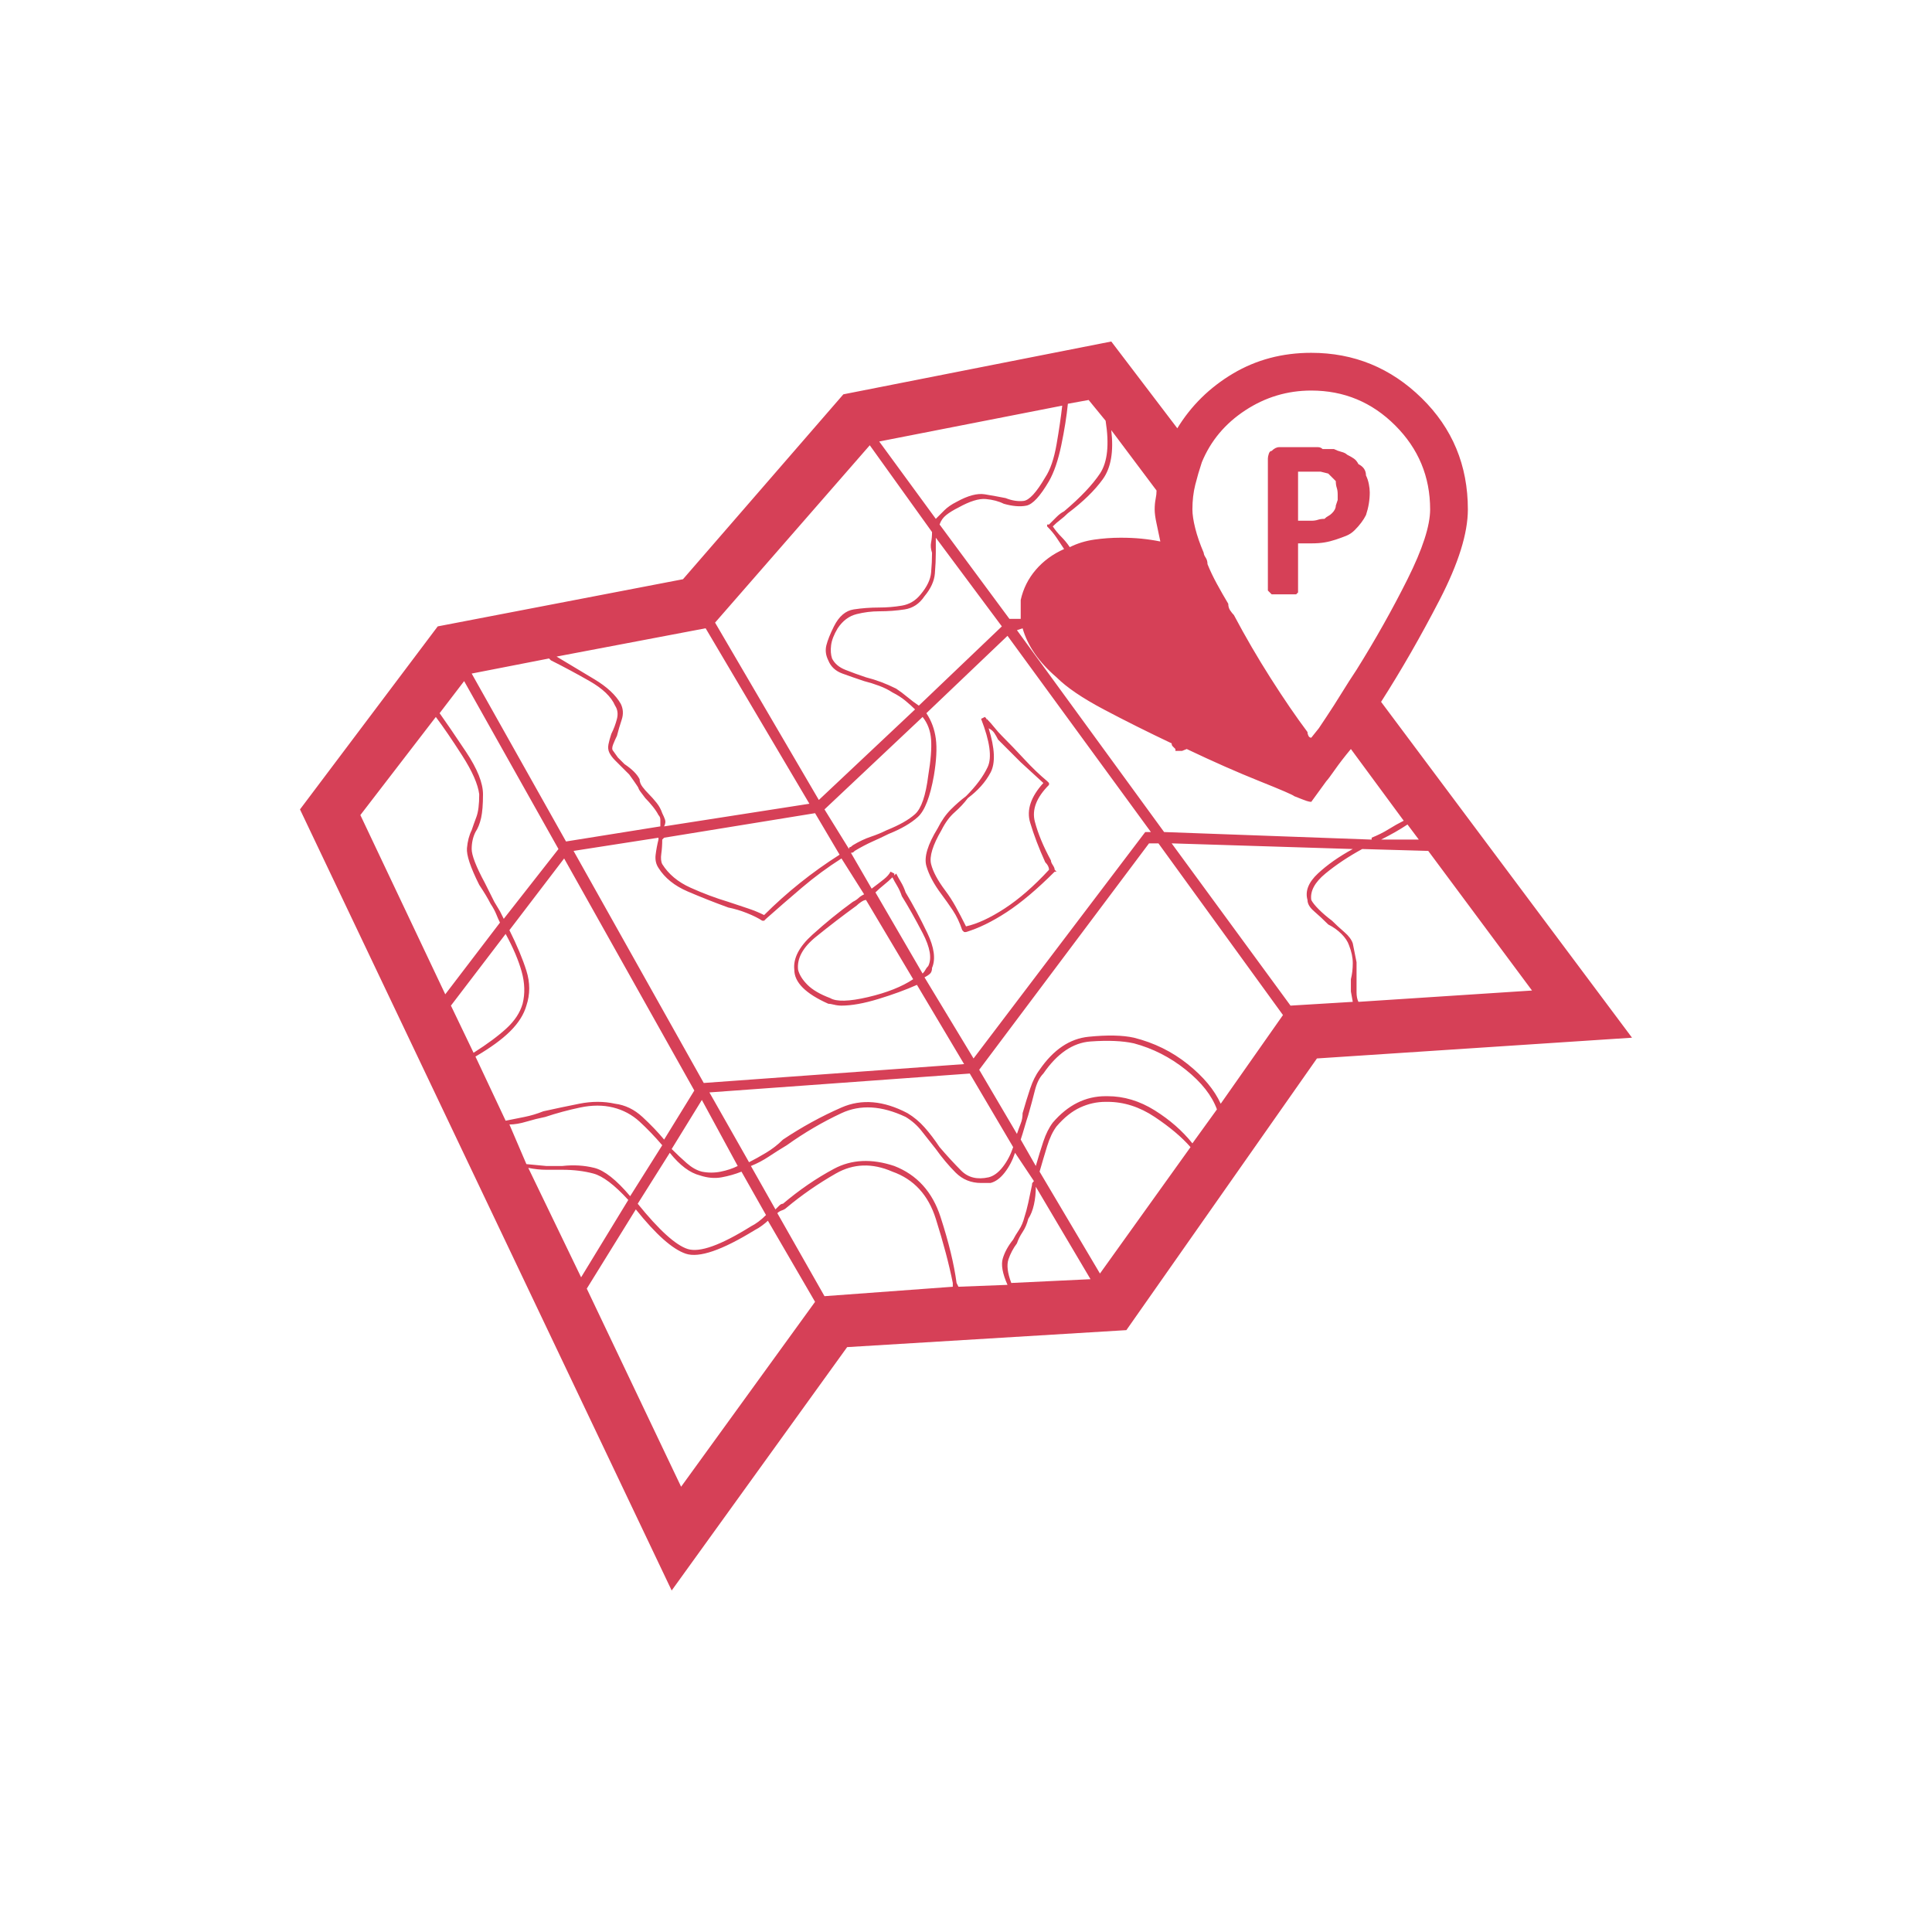
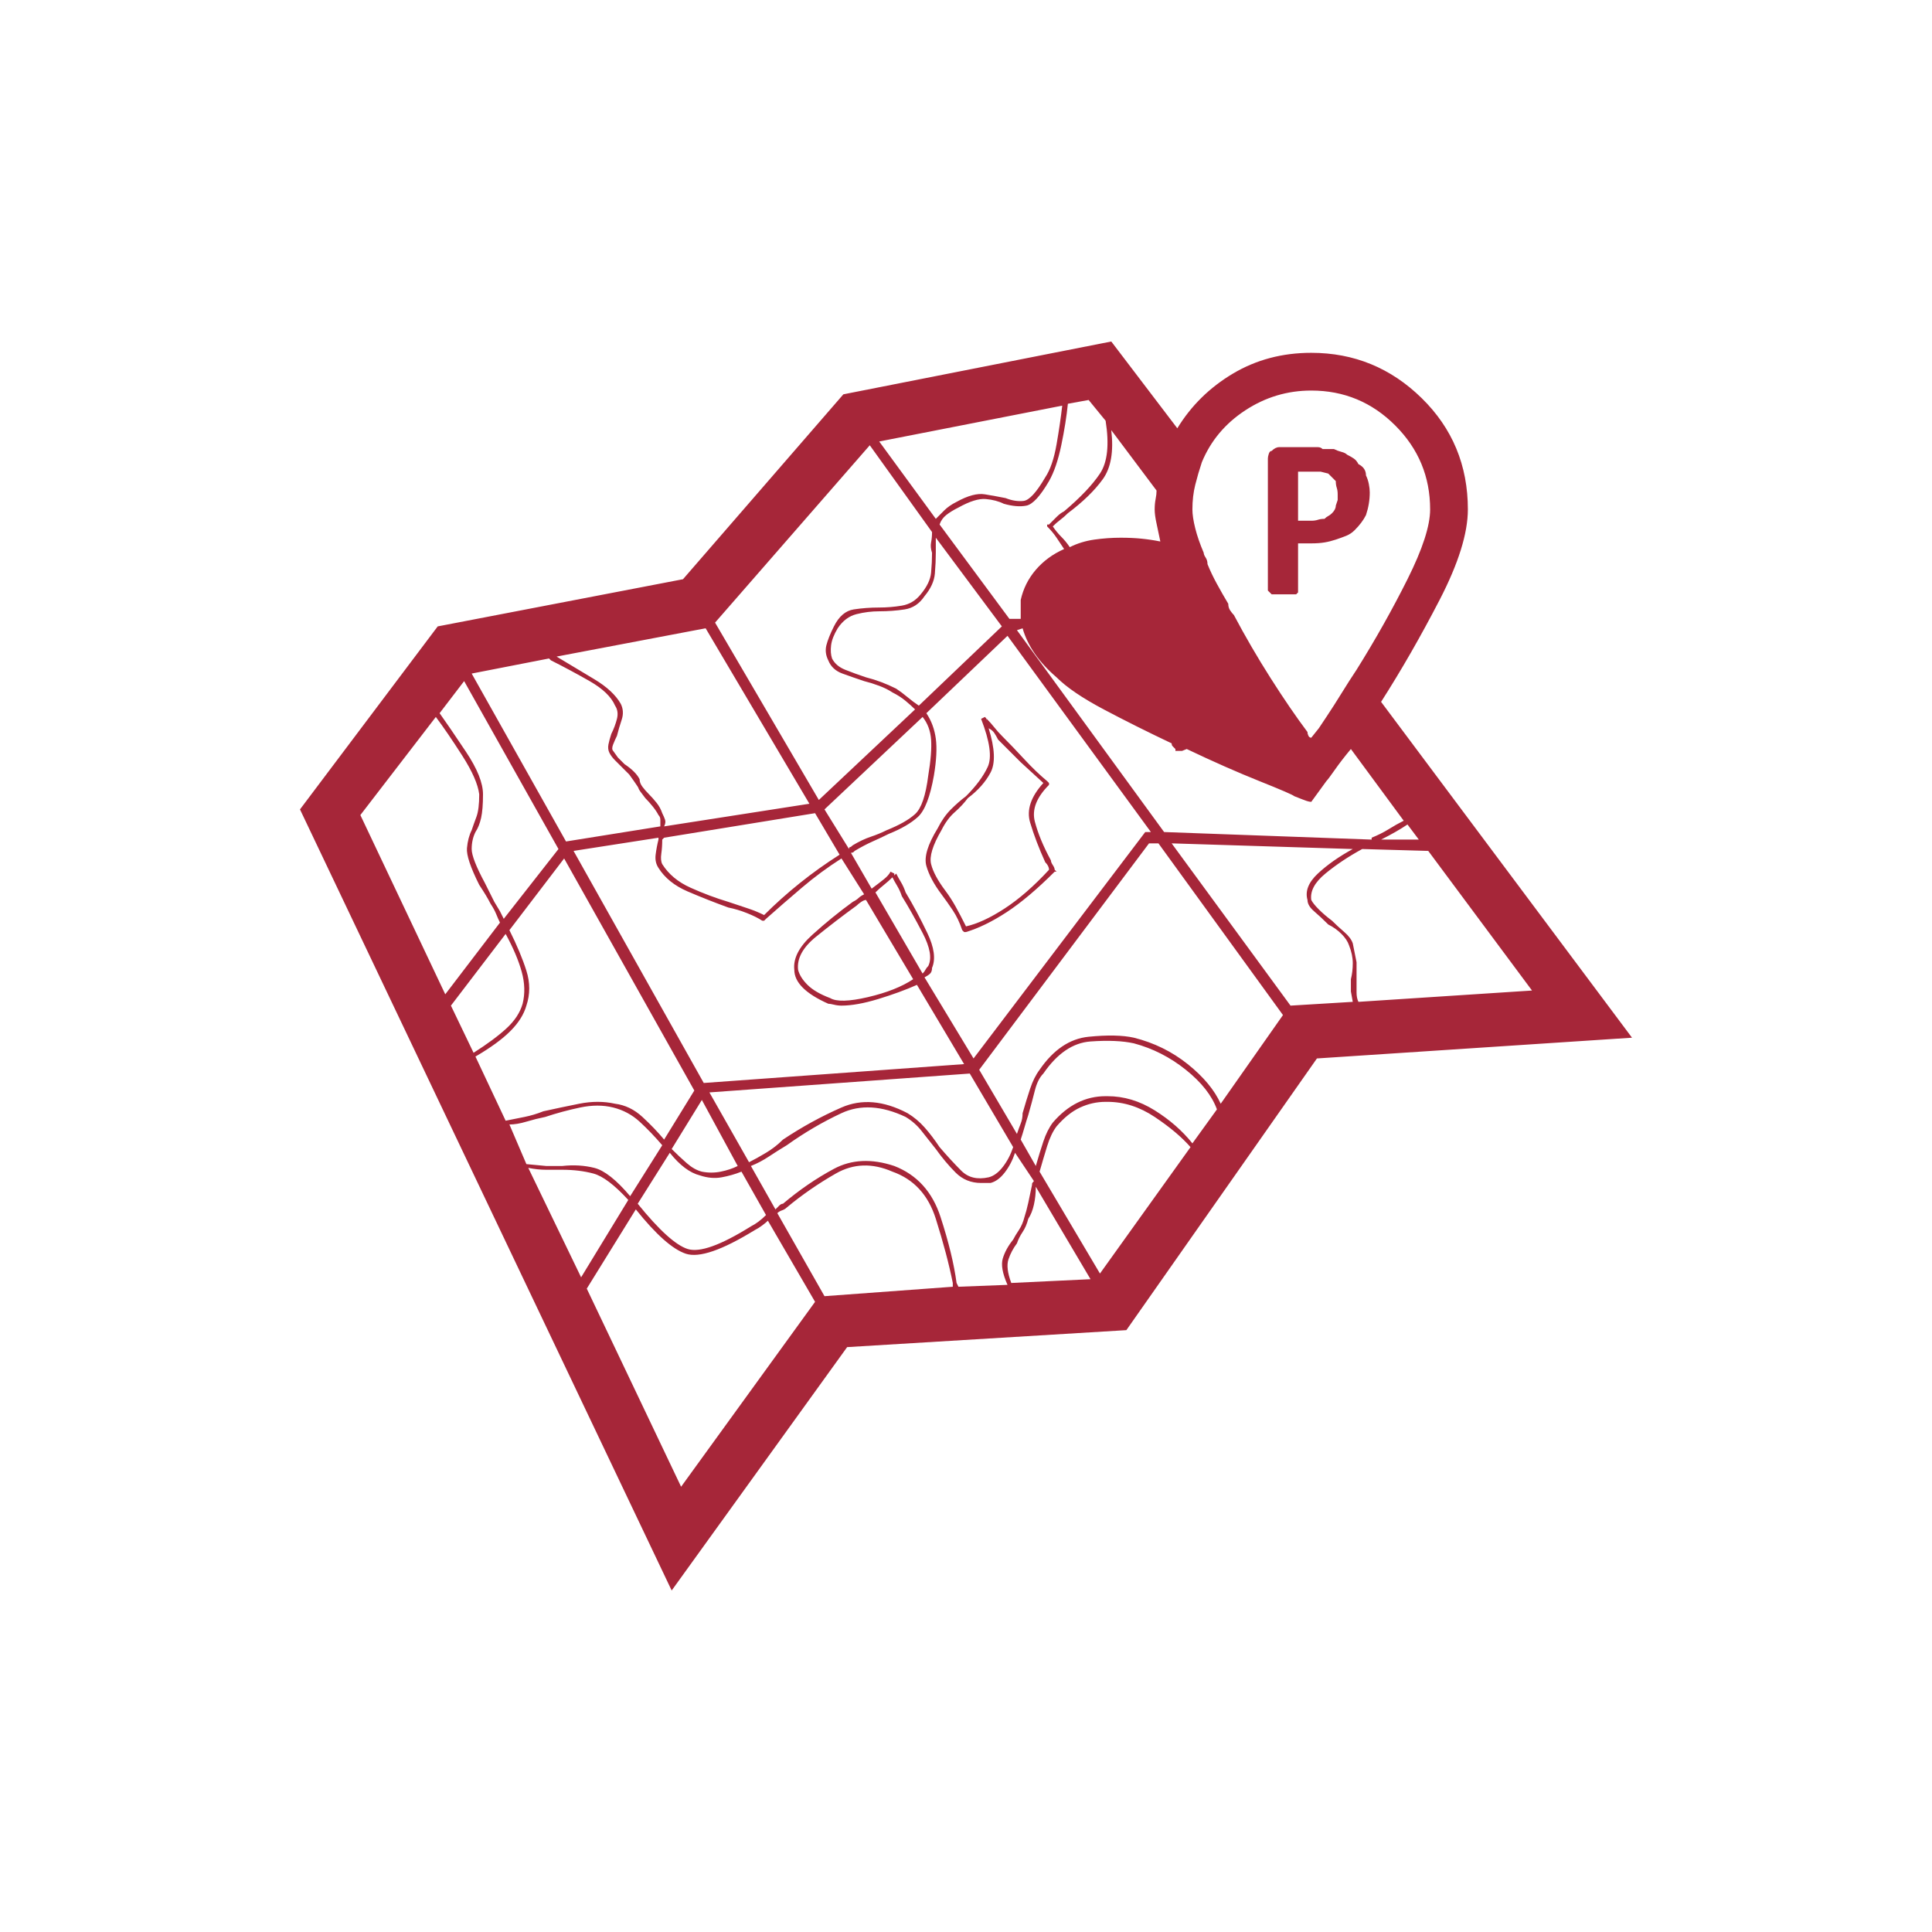
<svg xmlns="http://www.w3.org/2000/svg" version="1.1" viewBox="0 0 1024 1024">
  <g transform="matrix(1 0 0 -1 0 960)">
-     <path fill="#d64057" d="M732 588q16 25 31 54t15 48q0 35 -24.5 59t-58.5 24q-23 0 -41.5 -11t-29.5 -29l-35 46l-142 -28l-85 -98l-130 -25l-73 -97l197 -414l93 129l148 9l101 144l167 11l-133 178v0zM719 441v9t-2 10q-1 3 -4.5 6t-6.5 6q-4 3 -7 6t-4 5q-1 7 7.5 14t19.5 13l35 -1l55 -74 l-92 -6q-1 2 -1 5v7v0zM752 515h-20q4 2 7.5 4t6.5 4zM744 525q-4 -2 -8 -4.5t-9 -4.5v-0.5v-0.5l-110 4l-78 107l3 1q2 -7 6.5 -13.5t11.5 -12.5q8 -8 25 -17t36 -18q0 -1 0.5 -1.5l1.5 -1.5v-1h1h2.5t2.5 1q21 -10 38.5 -17t18.5 -8q5 -2 6.5 -2.5t2.5 -0.5v0l8 11 q1 1 4.5 6t8.5 11l28 -38v0zM534 279l-26 -1l-0.5 1l-0.5 1q-2 15 -8.5 35t-24.5 27q-18 6 -32 -1.5t-27 -18.5q-1 0 -2 -1l-2 -2l-13 23q5 2 9.5 5t9.5 6q14 10 29 17t34 -2q5 -3 8.5 -7.5t7.5 -9.5q5 -7 10.5 -12.5t13.5 -5.5h2h3q4 1 7.5 5.5t5.5 10.5l10 -15 q-1 -1 -1 -1.5v-0.5q-1 -5 -2 -9.5t-2 -7.5q-1 -4 -3 -7t-3 -5q-4 -5 -5.5 -10t2.5 -14v0zM496 667v4v4l35 -47l-44 -42q-3 2 -6 4.5t-6 4.5q-4 2 -8 3.5t-8 2.5q-6 2 -11 4t-7 6q-1 3 -0.5 7t3.5 9q4 6 10 7.5t12 1.5q7 0 13.5 1t10.5 7q5 6 5.5 12t0.5 11v0zM445 507 q-11 -7 -21 -15t-19 -17q-4 2 -8.5 3.5l-10.5 3.5q-10 3 -20 7.5t-15 12.5q-1 2 -0.5 5.5t0.5 7.5l0.5 0.5l0.5 0.5l80 13zM437 531l52 49q4 -5 4.5 -12t-1.5 -19q-2 -16 -7 -20.5t-15 -8.5q-4 -2 -8.5 -3.5t-9.5 -4.5q-1 -1 -1.5 -1t-0.5 -1l-13 21v0zM349 500 q5 -8 15.5 -12.5t21.5 -8.5q5 -1 10 -3t8 -4h1l1 1q9 8 19 16.5t21 15.5l12 -19q-2 -1 -3 -2t-3 -2q-11 -8 -21.5 -17.5t-9.5 -18.5q0 -5 4.5 -9.5t13.5 -8.5q1 0 3 -0.5t4 -0.5q8 0 19.5 3.5t20.5 7.5l25 -42l-138 -10l-69 123l45 7v-0.5v-0.5q-1 -4 -1.5 -8t1.5 -7v0z M484 441q-9 -6 -24 -9.5t-20 -0.5q-8 3 -12 7t-5 8q-1 9 9.5 17.5t21.5 16.5q1 1 2.5 2t2.5 1zM464 487q2 2 4.5 4t4.5 4q1 -2 2.5 -4.5t2.5 -5.5q5 -8 11 -19.5t3 -17.5q-1 -1 -1.5 -2t-1.5 -2l-25 43v0zM391 342q-4 -2 -9 -3t-10 0q-4 1 -8 4.5t-8 7.5l16 26l19 -35v0z M355 349q4 -5 8 -8t8 -4q6 -2 11.5 -1t10.5 3l13 -23q-2 -2 -4 -3.5t-4 -2.5q-24 -15 -33.5 -12t-26.5 24v0l17 27v0zM524 336q-9 -2 -14.5 3.5t-11.5 12.5q-4 6 -8 10.5t-9 7.5q-19 10 -35 3t-31 -17q-4 -4 -9 -7t-9 -5l-21 37l138 10l23 -39q-2 -6 -5.5 -10.5t-7.5 -5.5v0 zM490 442q2 1 3 2t1 3q3 7 -2.5 18.5t-11.5 21.5q-1 3 -2.5 5.5t-2.5 4.5l-1 -1v0.5v0.5l-2 1q-1 -2 -3.5 -4t-6.5 -5l-11 19q1 0 1.5 0.5l0.5 0.5q5 3 9.5 5t8.5 4q10 4 15.5 9t8.5 22q2 12 1 19.5t-5 13.5l43 41l76 -104h-3l-91 -120l-26 43v0zM632 690q0 7 1.5 13t3.5 12 q7 17 23 27.5t35 10.5q26 0 44.5 -18.5t18.5 -44.5q0 -13 -12 -37t-27 -48q-4 -6 -8 -12.5t-8 -12.5l-4 -6t-4 -5q-1 0 -1.5 1t-0.5 2q-9 12 -19.5 28.5t-19.5 33.5q-1 1 -2 2.5t-1 3.5q-3 5 -6 10.5t-5 10.5q0 2 -1 3.5t-1 2.5q-3 7 -4.5 13t-1.5 10zM613 700 q0 -2 -0.5 -4.5t-0.5 -5.5t1 -7.5t2 -9.5q-5 1 -10 1.5t-11 0.5q-7 0 -14 -1t-13 -4q-2 3 -4.5 5.5t-4.5 5.5q2 2 4 3.5t4 3.5q12 9 18.5 18t4.5 26l24 -32v0zM586 737q3 -19 -3 -28t-19 -20q-2 -1 -4 -3l-4 -4h-1v-1q3 -3 5 -6l4 -6q-9 -4 -15 -11t-8 -16v-4.5v-5.5h-6v0 l-37 50q1 3 3.5 5t6.5 4q9 5 14.5 4.5t9.5 -2.5q7 -2 12 -1t12 13q4 7 6.5 19t3.5 22l11 2l9 -11v0zM563 745q-1 -9 -3 -20.5t-6 -17.5q-7 -12 -11.5 -12.5t-9.5 1.5q-5 1 -11 2t-15 -4q-4 -2 -6.5 -4.5l-4.5 -4.5l-30 41l97 19v0zM461 724l33 -46q0 -3 -0.5 -5.5t0.5 -5.5 q0 -5 -0.5 -10.5t-5.5 -11.5q-4 -5 -10 -6t-12 -1q-7 0 -13.5 -1t-10.5 -9q-3 -6 -4 -10t1 -8q2 -5 7.5 -7t11.5 -4q4 -1 8 -2.5t7 -3.5q4 -2 7 -4.5t5 -4.5l-51 -48l-55 94zM374 627l55 -93l-77 -12q1 2 0.5 3.5t-1.5 3.5q-1 3 -3 5.5t-4 4.5t-3.5 4t-1.5 4q-1 2 -3 4t-5 4 l-3.5 3.5t-2.5 3.5q-1 1 0 3.5t2 4.5q1 4 2.5 8.5t-0.5 8.5q-4 7 -14 13l-20 12l79 15v0zM291 611l0.5 -0.5l0.5 -0.5q10 -5 20.5 -11t13.5 -13q2 -3 1 -7t-3 -8q-1 -3 -1.5 -5.5t0.5 -4.5t3 -4l4 -4l3.5 -3.5t2.5 -3.5t2.5 -4t3.5 -5q2 -2 4 -4.5t3 -4.5q1 -1 1 -2.5v-3.5 l-50 -8l-50 89l41 8v0zM246 599l50 -89l-29 -37l-2 4t-3 5l-2.5 5l-2.5 5q-7 13 -7 18t2 9q2 3 3 7.5t1 12.5q0 9 -9 22.5t-14 20.5l13 17v0zM231 580q6 -8 14 -20.5t9 -20.5q0 -8 -1.5 -12t-2.5 -7q-2 -4 -2.5 -9.5t6.5 -19.5q2 -3 3.5 -5.5t2.5 -4.5q2 -3 3 -5.5t2 -4.5 l-29 -38l-45 95l40 52v0zM268 465q6 -11 8.5 -20t0.5 -17q-2 -7 -8.5 -13t-17.5 -13l-12 25l29 38v0zM279 427q3 9 0 18.5t-9 21.5l29 38l69 -123l-16 -26q-5 6 -11.5 12t-14.5 7q-9 2 -19 0t-19 -4q-5 -2 -10 -3l-10 -2l-16 34q12 7 18.5 13.5t8.5 13.5zM289 368 q9 3 18.5 5t17.5 0t14 -7.5t12 -12.5l-17 -27q-11 13 -19 15t-17 1h-8.5t-10.5 1l-9 21q4 0 9 1.5t10 2.5v0zM298 340q9 0 16.5 -2t18.5 -14l-25 -41l-28 58q5 -1 9.5 -1h8.5v0zM361 172l-50 105l26 42q16 -20 26.5 -23.5t36.5 12.5q2 1 4 2.5t3 2.5l25 -43l-71 -98v0z M437 273l-25 44q1 1 2.5 1.5t2.5 1.5q12 10 26 18t30 1q17 -6 23 -25t9 -34v-1.5v-0.5zM536 280q-3 8 -1.5 12.5t4.5 8.5q1 3 3 6t3 7q2 3 3 7.5t1 9.5l29 -49l-42 -2v0zM583 285l-32 54q2 7 4 13.5t5 10.5q6 7 12.5 10t13.5 3h0.5h0.5q13 0 25 -8t19 -16l-48 -67v0z M632 354q-8 10 -20 17.5t-25 7.5h-0.5h-0.5q-8 0 -15 -3.5t-13 -10.5q-3 -4 -5 -10t-4 -13l-8 14q1 3 2 6.5t2 6.5q2 7 3.5 13t4.5 9q11 16 25 17t23 -1q15 -4 27.5 -14t16.5 -21l-13 -18v0zM647 375q-5 11 -17.5 21t-28.5 14q-9 2 -24 0.5t-26 -17.5q-3 -4 -5 -10t-4 -13 q0 -3 -1 -5.5t-2 -5.5l-20 34l90 120h5l66 -91l-33 -47v0zM684 427l-63 86l96 -3q-11 -6 -18.5 -13t-5.5 -14q0 -3 3.5 -6t7.5 -7q4 -2 7 -5t4 -6q2 -5 2 -9.5t-1 -8.5v-6.5t1 -5.5l-33 -2v0zM557 504q-6 11 -8.5 20.5t7.5 19.5v1l-1 1q-6 5 -12 11.5t-12 12.5q-2 2 -4 4.5 t-4 4.5v-1q0 1 -0.5 1.5l-0.5 0.5l-2 -1q7 -18 3.5 -25.5t-11.5 -15.5q-4 -3 -8 -7t-7 -10q-8 -13 -6 -20t8 -15q3 -4 6 -8.5t5 -10.5l1 -1h1q10 3 21.5 10.5t25.5 21.5h1l-1 1q0 1 -1 2.5t-1 2.5v0zM512 469q-3 6 -5.5 10.5t-5.5 8.5q-6 8 -7.5 14t5.5 18q3 6 7 9.5t7 7.5 q8 6 12 13.5t-1 23.5q2 -1 3 -2.5t2 -3.5l12 -12t12 -11q-10 -11 -7 -21t8 -21q1 -1 1.5 -2t0.5 -2q-12 -13 -23.5 -20.5t-20.5 -9.5v0zM674 645h1.5h0.5h2h2h2h2h1.5h1.5l0.5 0.5l0.5 0.5v0.5v0.5v0v0v25h7q4 0 7 0.5t6 1.5t5.5 2t4.5 3t3.5 4t2.5 4q1 3 1.5 6t0.5 6 q0 2 -0.5 4.5t-1.5 4.5q0 2 -1 3.5t-3 2.5q-1 2 -2.5 3t-3.5 2q-1 1 -3 1.5t-4 1.5h-2.5h-3.5q-1 1 -2.5 1h-2.5h-18q-1 0 -2 -0.5t-2 -1.5q-1 0 -1.5 -1.5t-0.5 -2.5v-70l0.5 -0.5l0.5 -0.5l0.5 -0.5l0.5 -0.5v0zM688 710h7h2.5h2.5t2 -0.5t2 -0.5l2 -2l2 -2q0 -2 0.5 -3.5 t0.5 -3.5v-3t-1 -3q0 -1 -0.5 -2t-1.5 -2t-2 -1.5t-2 -1.5q-2 0 -3.5 -0.5t-3.5 -0.5h-7v26v0z" />
+     <path fill="#a62639" d="M732 588q16 25 31 54t15 48q0 35 -24.5 59t-58.5 24q-23 0 -41.5 -11t-29.5 -29l-35 46l-142 -28l-85 -98l-130 -25l-73 -97l197 -414l93 129l148 9l101 144l167 11l-133 178v0zM719 441v9t-2 10q-1 3 -4.5 6t-6.5 6q-4 3 -7 6t-4 5q-1 7 7.5 14t19.5 13l35 -1l55 -74 l-92 -6q-1 2 -1 5v7v0zM752 515h-20q4 2 7.5 4t6.5 4zM744 525q-4 -2 -8 -4.5t-9 -4.5v-0.5v-0.5l-110 4l-78 107l3 1q2 -7 6.5 -13.5t11.5 -12.5q8 -8 25 -17t36 -18q0 -1 0.5 -1.5l1.5 -1.5v-1h1h2.5t2.5 1q21 -10 38.5 -17t18.5 -8q5 -2 6.5 -2.5t2.5 -0.5v0l8 11 q1 1 4.5 6t8.5 11l28 -38v0zM534 279l-26 -1l-0.5 1l-0.5 1q-2 15 -8.5 35t-24.5 27q-18 6 -32 -1.5t-27 -18.5q-1 0 -2 -1l-2 -2l-13 23q5 2 9.5 5t9.5 6q14 10 29 17t34 -2q5 -3 8.5 -7.5t7.5 -9.5q5 -7 10.5 -12.5t13.5 -5.5h2h3q4 1 7.5 5.5t5.5 10.5l10 -15 q-1 -1 -1 -1.5v-0.5q-1 -5 -2 -9.5t-2 -7.5q-1 -4 -3 -7t-3 -5q-4 -5 -5.5 -10t2.5 -14v0zM496 667v4v4l35 -47l-44 -42q-3 2 -6 4.5t-6 4.5q-4 2 -8 3.5t-8 2.5q-6 2 -11 4t-7 6q-1 3 -0.5 7t3.5 9q4 6 10 7.5t12 1.5q7 0 13.5 1t10.5 7q5 6 5.5 12t0.5 11v0zM445 507 q-11 -7 -21 -15t-19 -17q-4 2 -8.5 3.5l-10.5 3.5q-10 3 -20 7.5t-15 12.5q-1 2 -0.5 5.5t0.5 7.5l0.5 0.5l0.5 0.5l80 13zM437 531l52 49q4 -5 4.5 -12t-1.5 -19q-2 -16 -7 -20.5t-15 -8.5q-4 -2 -8.5 -3.5t-9.5 -4.5q-1 -1 -1.5 -1t-0.5 -1l-13 21v0zM349 500 q5 -8 15.5 -12.5t21.5 -8.5q5 -1 10 -3t8 -4h1l1 1q9 8 19 16.5t21 15.5l12 -19q-2 -1 -3 -2t-3 -2q-11 -8 -21.5 -17.5t-9.5 -18.5q0 -5 4.5 -9.5t13.5 -8.5q1 0 3 -0.5t4 -0.5q8 0 19.5 3.5t20.5 7.5l25 -42l-138 -10l-69 123l45 7v-0.5v-0.5q-1 -4 -1.5 -8t1.5 -7v0z M484 441q-9 -6 -24 -9.5t-20 -0.5q-8 3 -12 7t-5 8q-1 9 9.5 17.5t21.5 16.5q1 1 2.5 2t2.5 1zM464 487q2 2 4.5 4t4.5 4q1 -2 2.5 -4.5t2.5 -5.5q5 -8 11 -19.5t3 -17.5q-1 -1 -1.5 -2t-1.5 -2l-25 43v0zM391 342q-4 -2 -9 -3t-10 0q-4 1 -8 4.5t-8 7.5l16 26l19 -35v0z M355 349q4 -5 8 -8t8 -4q6 -2 11.5 -1t10.5 3l13 -23q-2 -2 -4 -3.5t-4 -2.5q-24 -15 -33.5 -12t-26.5 24v0l17 27v0zM524 336q-9 -2 -14.5 3.5t-11.5 12.5q-4 6 -8 10.5t-9 7.5q-19 10 -35 3t-31 -17q-4 -4 -9 -7t-9 -5l-21 37l138 10l23 -39q-2 -6 -5.5 -10.5t-7.5 -5.5v0 zM490 442q2 1 3 2t1 3q3 7 -2.5 18.5t-11.5 21.5q-1 3 -2.5 5.5t-2.5 4.5l-1 -1v0.5v0.5l-2 1q-1 -2 -3.5 -4t-6.5 -5l-11 19q1 0 1.5 0.5l0.5 0.5q5 3 9.5 5t8.5 4q10 4 15.5 9t8.5 22q2 12 1 19.5t-5 13.5l43 41l76 -104h-3l-91 -120l-26 43v0zM632 690q0 7 1.5 13t3.5 12 q7 17 23 27.5t35 10.5q26 0 44.5 -18.5t18.5 -44.5q0 -13 -12 -37t-27 -48q-4 -6 -8 -12.5t-8 -12.5l-4 -6t-4 -5q-1 0 -1.5 1t-0.5 2q-9 12 -19.5 28.5t-19.5 33.5q-1 1 -2 2.5t-1 3.5q-3 5 -6 10.5t-5 10.5q0 2 -1 3.5t-1 2.5q-3 7 -4.5 13t-1.5 10zM613 700 q0 -2 -0.5 -4.5t-0.5 -5.5t1 -7.5t2 -9.5q-5 1 -10 1.5t-11 0.5q-7 0 -14 -1t-13 -4q-2 3 -4.5 5.5t-4.5 5.5q2 2 4 3.5t4 3.5q12 9 18.5 18t4.5 26l24 -32v0zM586 737q3 -19 -3 -28t-19 -20q-2 -1 -4 -3l-4 -4h-1v-1q3 -3 5 -6l4 -6q-9 -4 -15 -11t-8 -16v-4.5v-5.5h-6v0 l-37 50q1 3 3.5 5t6.5 4q9 5 14.5 4.5t9.5 -2.5q7 -2 12 -1t12 13q4 7 6.5 19t3.5 22l11 2l9 -11v0zM563 745q-1 -9 -3 -20.5t-6 -17.5q-7 -12 -11.5 -12.5t-9.5 1.5q-5 1 -11 2t-15 -4q-4 -2 -6.5 -4.5l-4.5 -4.5l-30 41l97 19v0zM461 724l33 -46q0 -3 -0.5 -5.5t0.5 -5.5 q0 -5 -0.5 -10.5t-5.5 -11.5q-4 -5 -10 -6t-12 -1q-7 0 -13.5 -1t-10.5 -9q-3 -6 -4 -10t1 -8q2 -5 7.5 -7t11.5 -4q4 -1 8 -2.5t7 -3.5q4 -2 7 -4.5t5 -4.5l-51 -48l-55 94zM374 627l55 -93l-77 -12q1 2 0.5 3.5t-1.5 3.5q-1 3 -3 5.5t-4 4.5t-3.5 4t-1.5 4q-1 2 -3 4t-5 4 l-3.5 3.5t-2.5 3.5q-1 1 0 3.5t2 4.5q1 4 2.5 8.5t-0.5 8.5q-4 7 -14 13l-20 12l79 15v0zM291 611l0.5 -0.5l0.5 -0.5q10 -5 20.5 -11t13.5 -13q2 -3 1 -7t-3 -8q-1 -3 -1.5 -5.5t0.5 -4.5t3 -4l4 -4l3.5 -3.5t2.5 -3.5t2.5 -4t3.5 -5q2 -2 4 -4.5t3 -4.5q1 -1 1 -2.5v-3.5 l-50 -8l-50 89l41 8v0zM246 599l50 -89l-29 -37l-2 4t-3 5l-2.5 5l-2.5 5q-7 13 -7 18t2 9q2 3 3 7.5t1 12.5q0 9 -9 22.5t-14 20.5l13 17v0zM231 580q6 -8 14 -20.5t9 -20.5q0 -8 -1.5 -12t-2.5 -7q-2 -4 -2.5 -9.5t6.5 -19.5q2 -3 3.5 -5.5t2.5 -4.5q2 -3 3 -5.5t2 -4.5 l-29 -38l-45 95l40 52v0zM268 465q6 -11 8.5 -20t0.5 -17q-2 -7 -8.5 -13t-17.5 -13l-12 25l29 38v0zM279 427q3 9 0 18.5t-9 21.5l29 38l69 -123l-16 -26q-5 6 -11.5 12t-14.5 7q-9 2 -19 0t-19 -4q-5 -2 -10 -3l-10 -2l-16 34q12 7 18.5 13.5t8.5 13.5zM289 368 q9 3 18.5 5t17.5 0t14 -7.5t12 -12.5l-17 -27q-11 13 -19 15t-17 1h-8.5t-10.5 1l-9 21q4 0 9 1.5t10 2.5v0zM298 340q9 0 16.5 -2t18.5 -14l-25 -41l-28 58q5 -1 9.5 -1h8.5v0zM361 172l-50 105l26 42q16 -20 26.5 -23.5t36.5 12.5q2 1 4 2.5t3 2.5l25 -43l-71 -98v0z M437 273l-25 44q1 1 2.5 1.5t2.5 1.5q12 10 26 18t30 1q17 -6 23 -25t9 -34v-1.5v-0.5zM536 280q-3 8 -1.5 12.5t4.5 8.5q1 3 3 6t3 7q2 3 3 7.5t1 9.5l29 -49l-42 -2v0zM583 285l-32 54q2 7 4 13.5t5 10.5q6 7 12.5 10t13.5 3h0.5h0.5q13 0 25 -8t19 -16l-48 -67v0z M632 354q-8 10 -20 17.5t-25 7.5h-0.5h-0.5q-8 0 -15 -3.5t-13 -10.5q-3 -4 -5 -10t-4 -13l-8 14q1 3 2 6.5t2 6.5q2 7 3.5 13t4.5 9q11 16 25 17t23 -1q15 -4 27.5 -14t16.5 -21l-13 -18v0zM647 375q-5 11 -17.5 21t-28.5 14q-9 2 -24 0.5t-26 -17.5q-3 -4 -5 -10t-4 -13 q0 -3 -1 -5.5t-2 -5.5l-20 34l90 120h5l66 -91l-33 -47v0zM684 427l-63 86l96 -3q-11 -6 -18.5 -13t-5.5 -14q0 -3 3.5 -6t7.5 -7q4 -2 7 -5t4 -6q2 -5 2 -9.5t-1 -8.5v-6.5t1 -5.5l-33 -2v0zM557 504q-6 11 -8.5 20.5t7.5 19.5v1l-1 1q-6 5 -12 11.5t-12 12.5q-2 2 -4 4.5 t-4 4.5v-1q0 1 -0.5 1.5l-0.5 0.5l-2 -1q7 -18 3.5 -25.5t-11.5 -15.5q-4 -3 -8 -7t-7 -10q-8 -13 -6 -20t8 -15q3 -4 6 -8.5t5 -10.5l1 -1h1q10 3 21.5 10.5t25.5 21.5h1l-1 1q0 1 -1 2.5t-1 2.5v0zM512 469q-3 6 -5.5 10.5t-5.5 8.5q-6 8 -7.5 14t5.5 18q3 6 7 9.5t7 7.5 q8 6 12 13.5t-1 23.5q2 -1 3 -2.5t2 -3.5l12 -12t12 -11q-10 -11 -7 -21t8 -21q1 -1 1.5 -2t0.5 -2q-12 -13 -23.5 -20.5t-20.5 -9.5v0zM674 645h1.5h0.5h2h2h2h2h1.5h1.5l0.5 0.5l0.5 0.5v0.5v0.5v0v0v25h7q4 0 7 0.5t6 1.5t5.5 2t4.5 3t3.5 4t2.5 4q1 3 1.5 6t0.5 6 q0 2 -0.5 4.5t-1.5 4.5q0 2 -1 3.5t-3 2.5q-1 2 -2.5 3t-3.5 2q-1 1 -3 1.5t-4 1.5h-2.5h-3.5q-1 1 -2.5 1h-2.5h-18q-1 0 -2 -0.5t-2 -1.5q-1 0 -1.5 -1.5t-0.5 -2.5v-70l0.5 -0.5l0.5 -0.5l0.5 -0.5l0.5 -0.5v0zM688 710h7h2.5h2.5t2 -0.5t2 -0.5l2 -2l2 -2q0 -2 0.5 -3.5 t0.5 -3.5v-3t-1 -3q0 -1 -0.5 -2t-1.5 -2t-2 -1.5t-2 -1.5q-2 0 -3.5 -0.5t-3.5 -0.5h-7v26v0z" />
  </g>
</svg>
